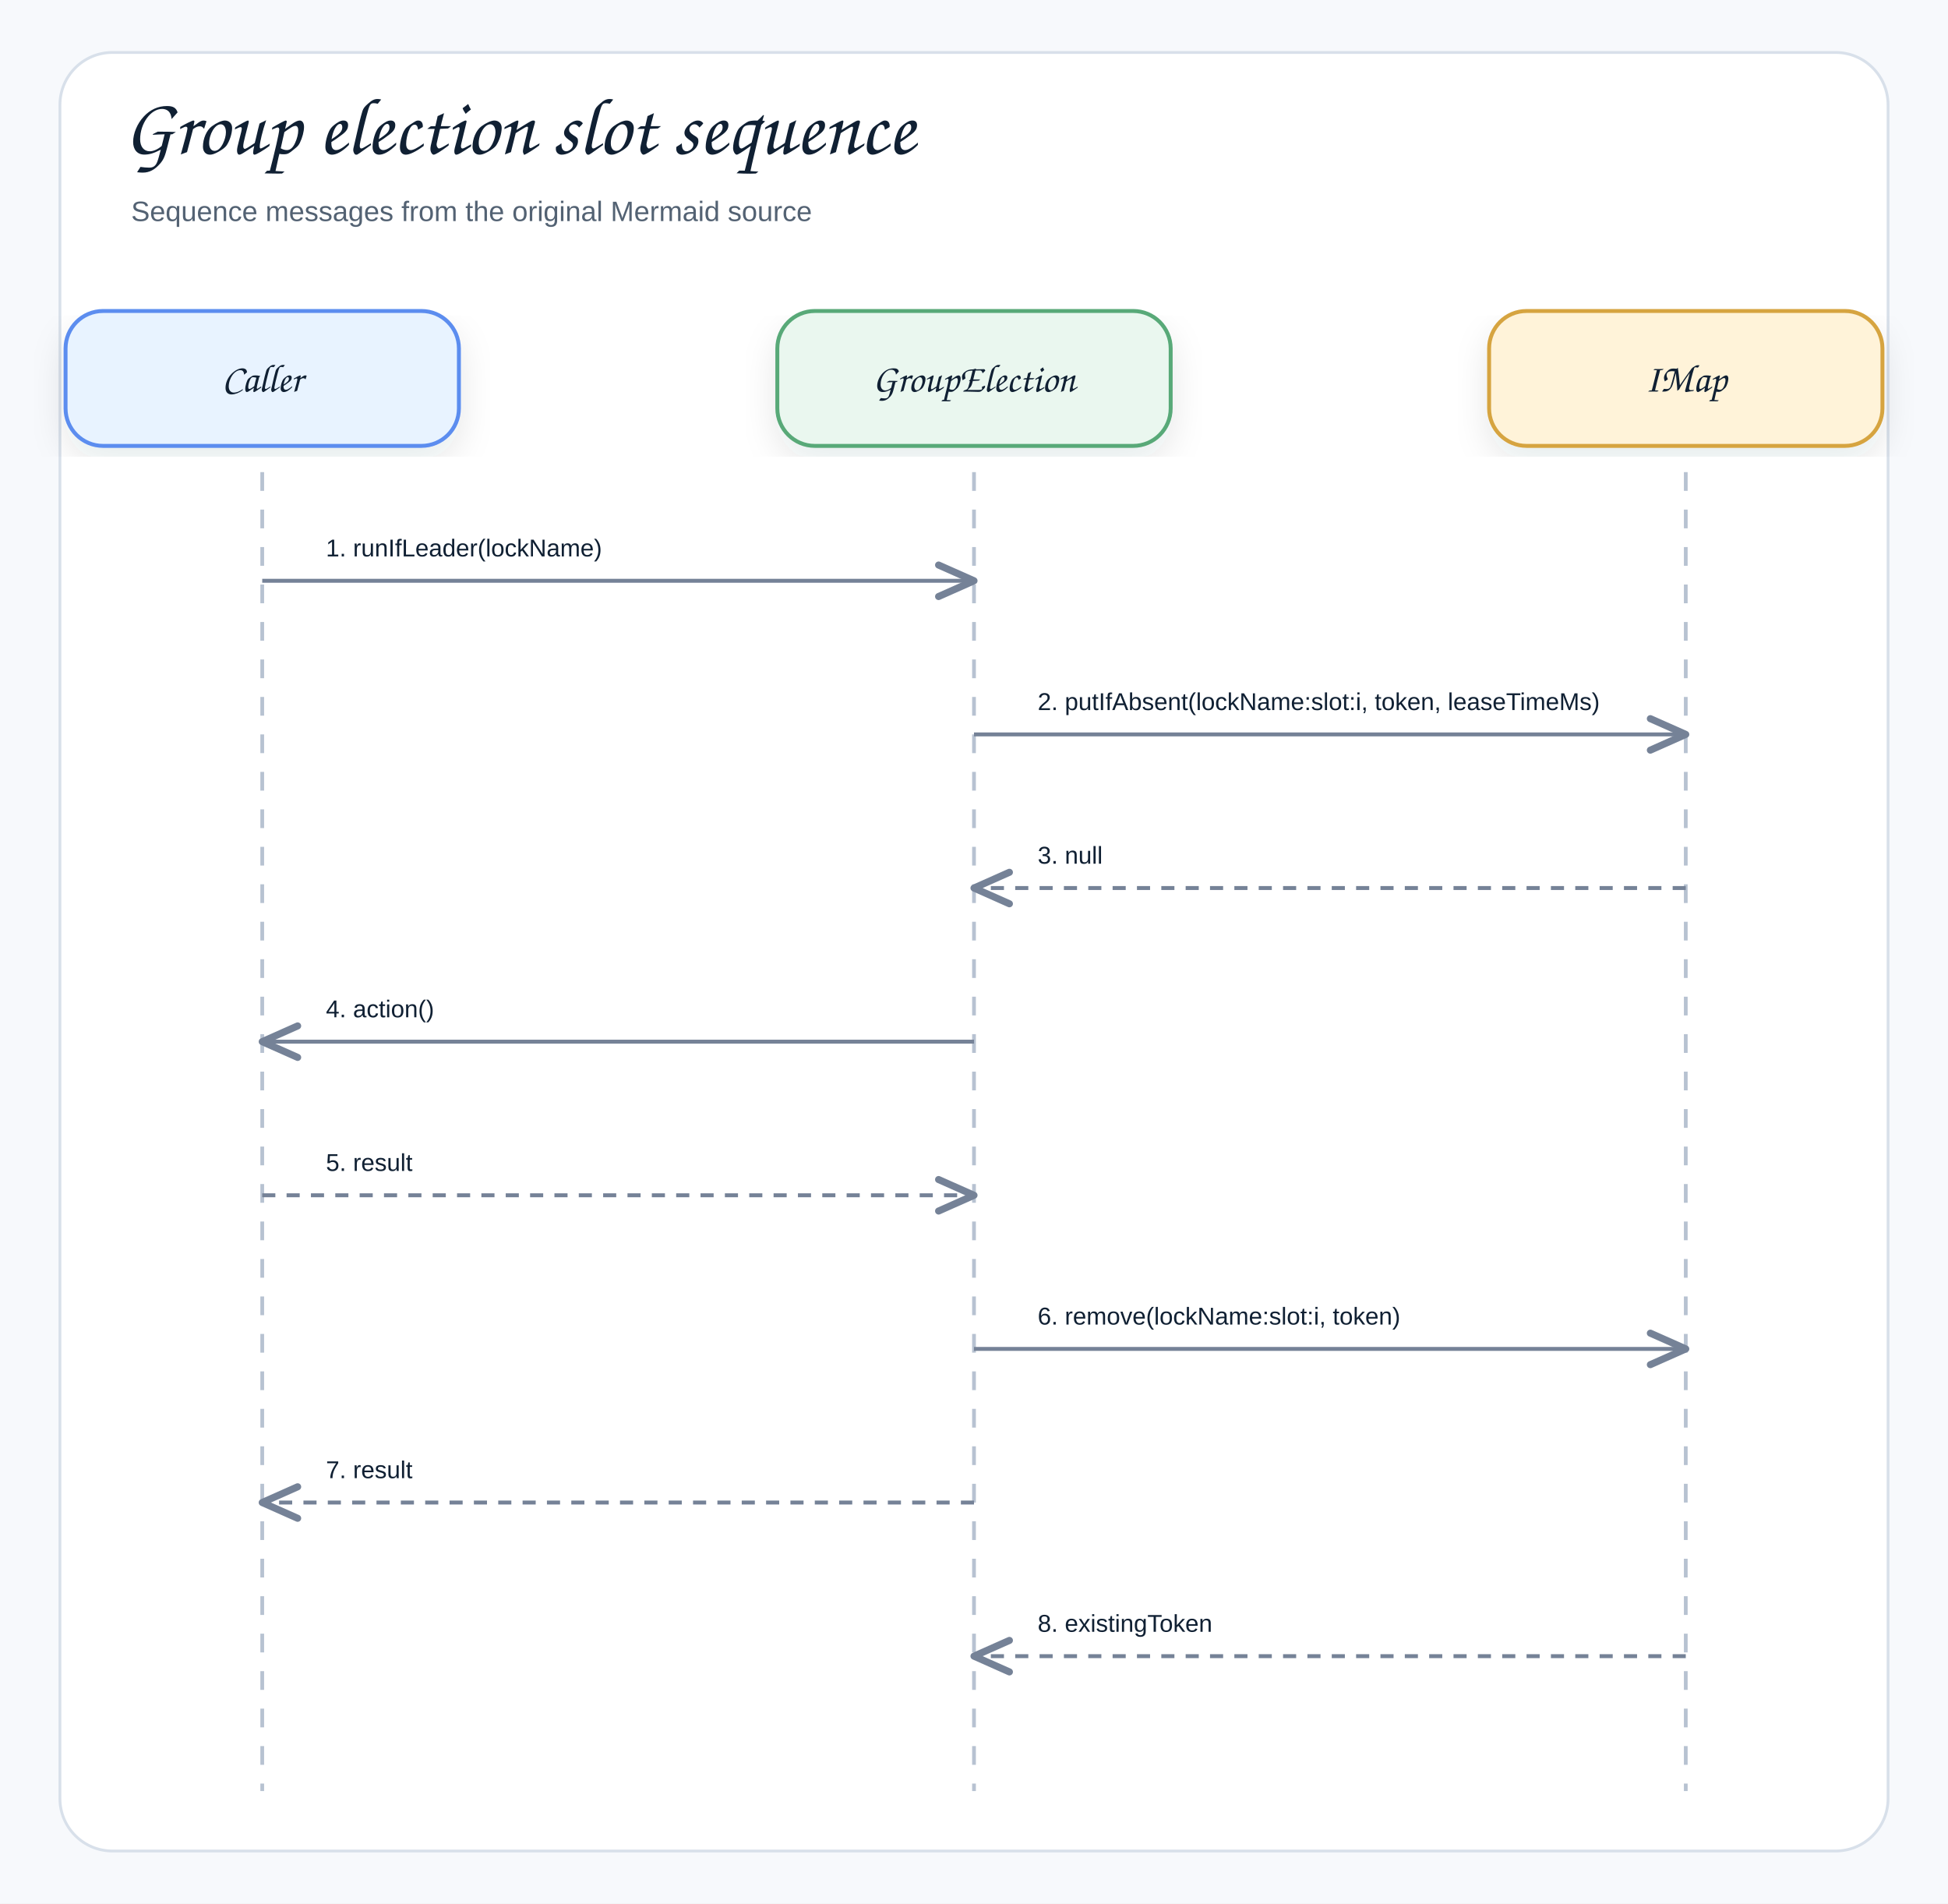
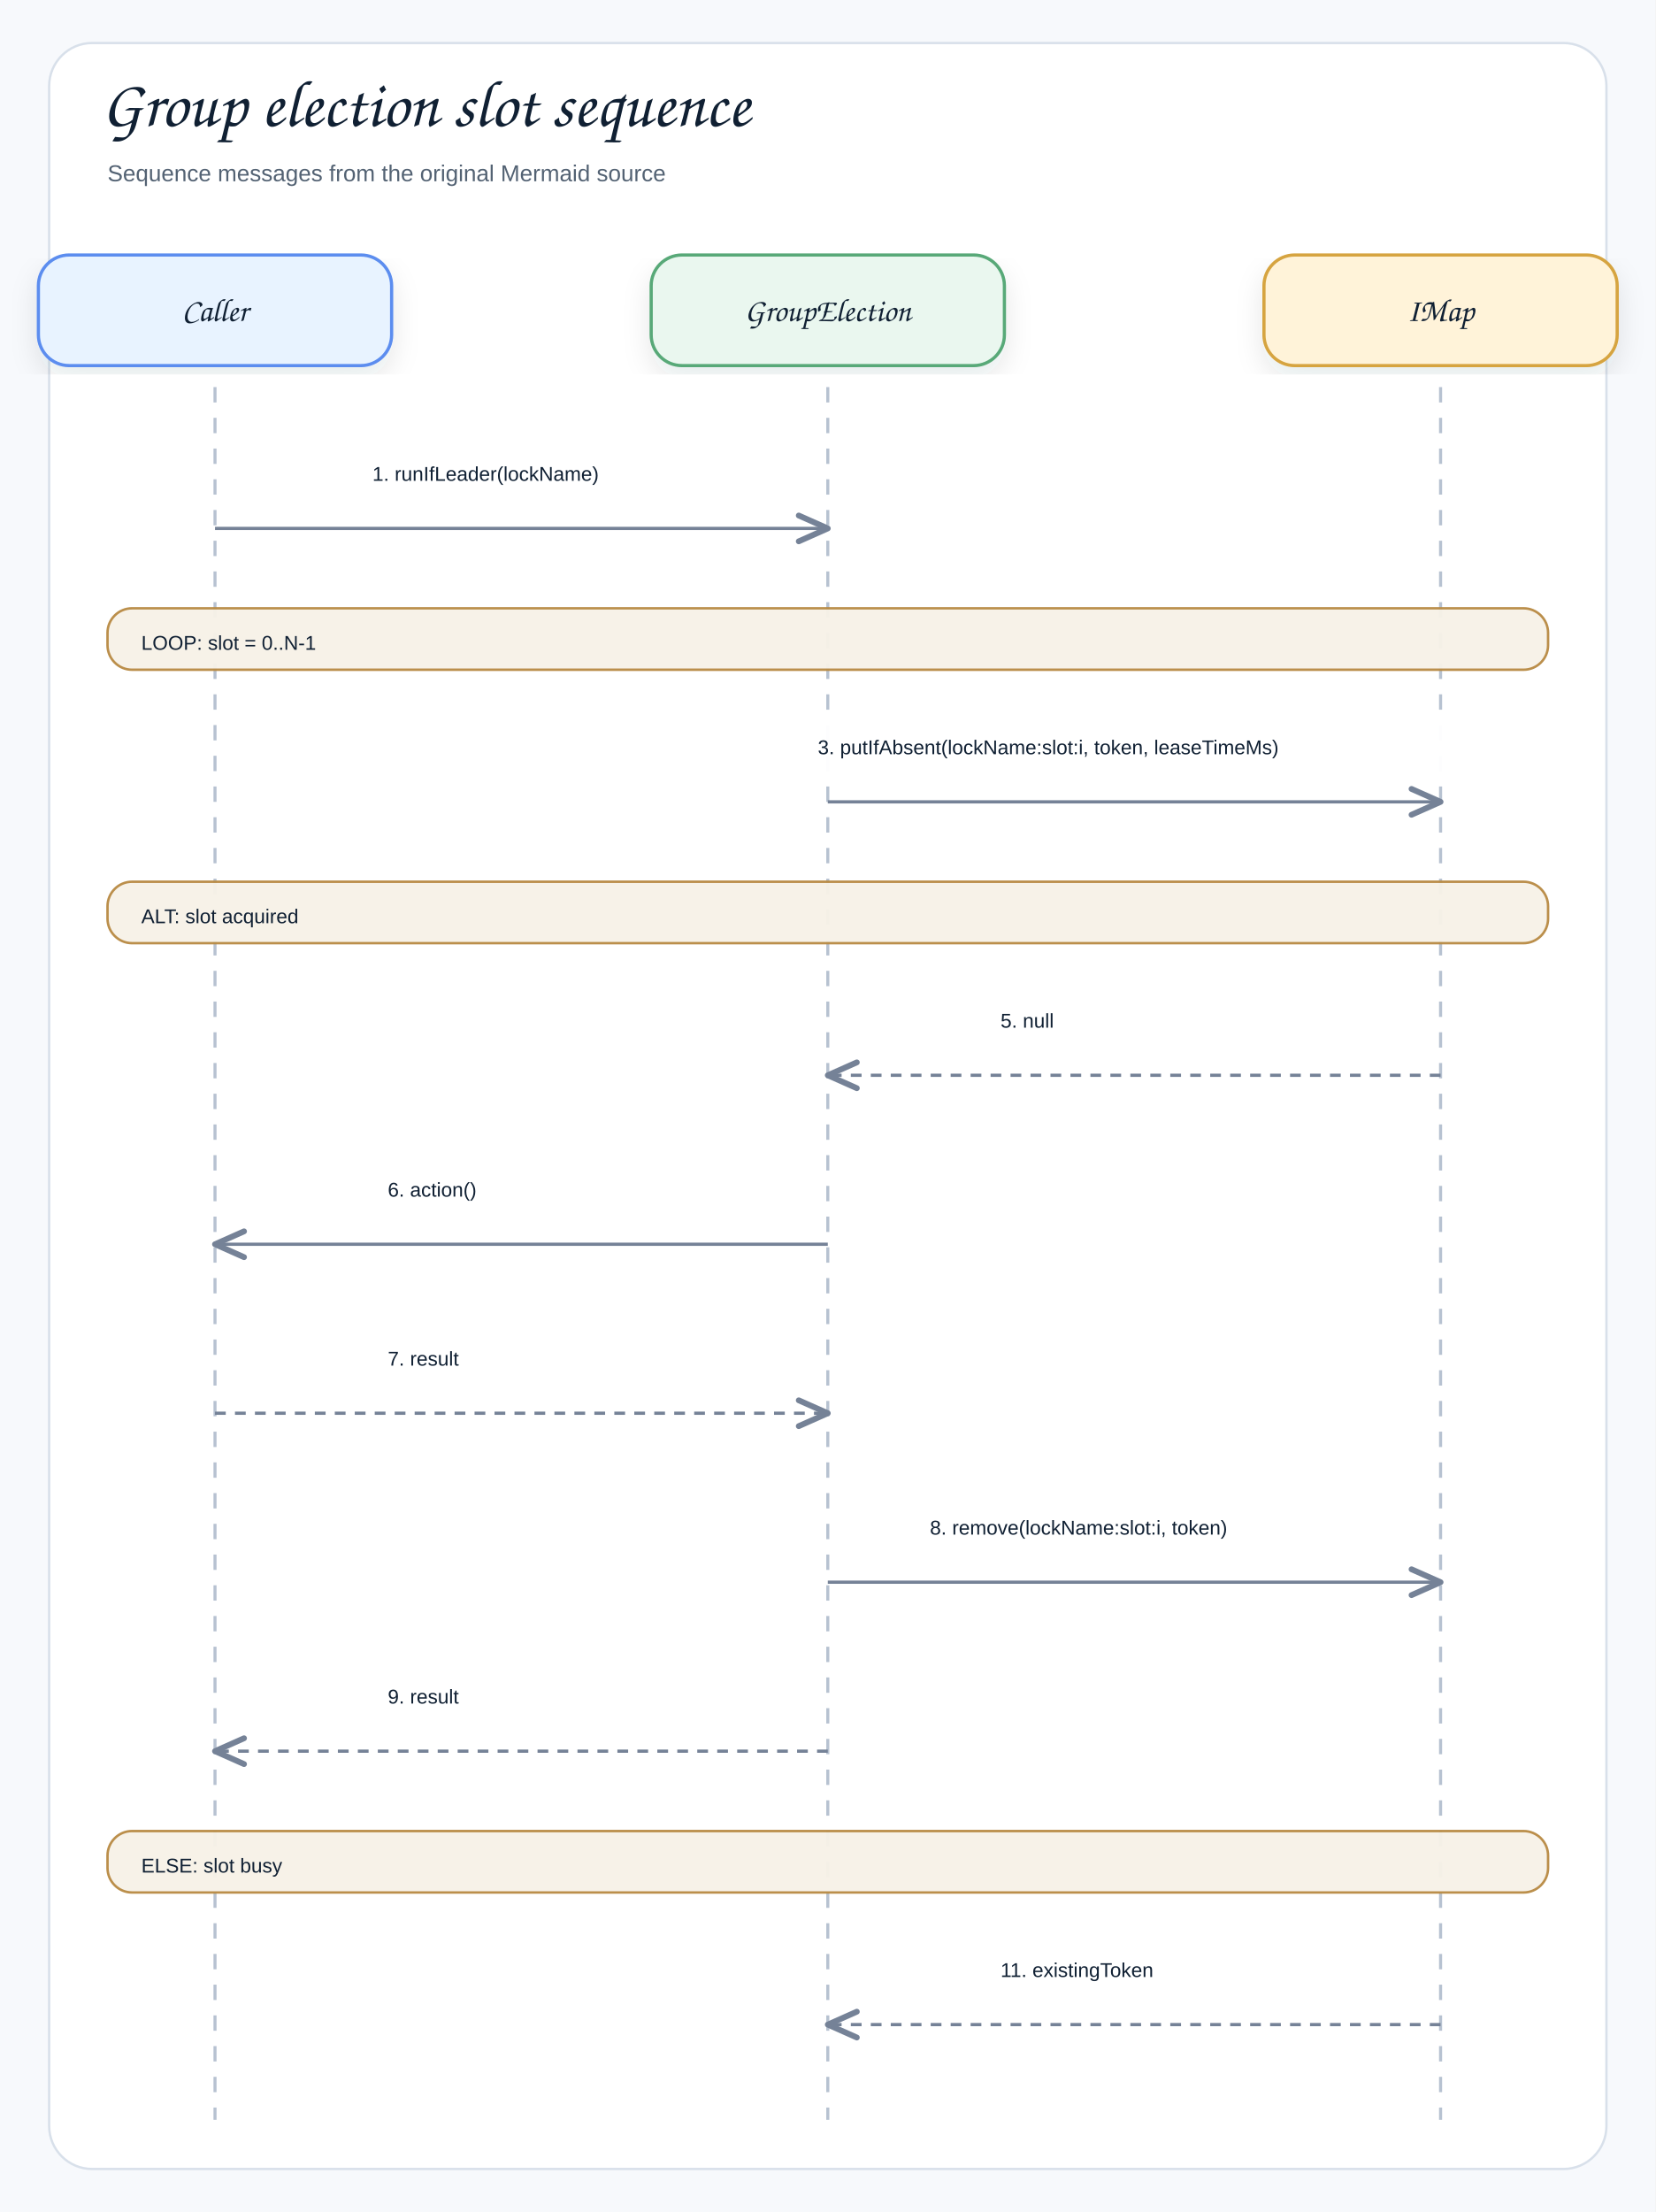
- <svg xmlns="http://www.w3.org/2000/svg" width="1040" height="1016" viewBox="0 0 1040 1016" role="img" aria-label="Group election slot sequence (maxLeaders = N)">
+ <svg xmlns="http://www.w3.org/2000/svg" width="1078" height="1440" viewBox="0 0 1078 1440" role="img" aria-label="Group election slot sequence (maxLeaders = N)">
  <defs>
    <filter id="shadow" x="-8%" y="-8%" width="116%" height="116%">
      <feDropShadow dx="0" dy="8" stdDeviation="9" flood-color="#1f2937" flood-opacity="0.10" />
    </filter>
    <marker id="openArrow" markerWidth="12" markerHeight="10" refX="10" refY="5" orient="auto" markerUnits="strokeWidth">
      <path d="M 1 1 L 10 5 L 1 9" fill="none" stroke="#758297" stroke-width="1.8" stroke-linecap="round" stroke-linejoin="round" />
    </marker>
    <marker id="inherit" markerWidth="14" markerHeight="12" refX="12" refY="6" orient="auto" markerUnits="strokeWidth">
      <path d="M 0 1 L 12 6 L 0 11 Z" fill="#ffffff" stroke="#758297" stroke-width="1.8" />
    </marker>
    <style>
    .canvas{fill:#f7f9fc}.frame{fill:#fff;stroke:#d8e0ea;stroke-width:1.5}
    .title{font-family:"Architects Daughter","Comic Sans MS","Comic Sans",cursive;font-size:43px;font-weight:400;fill:#102033}
    .subtitle{font-family:"Comic Sans MS","Comic Sans","Comic Neue",Arial,sans-serif;font-size:15px;font-weight:400;fill:#536273}
    .label{font-family:"Architects Daughter","Comic Sans MS","Comic Sans",cursive;font-size:25px;font-weight:400;fill:#102033}
    .smallLabel{font-family:"Architects Daughter","Comic Sans MS","Comic Sans",cursive;font-size:21px;font-weight:400;fill:#102033}
    .mono{font-family:"Comic Sans MS","Comic Sans","Comic Neue",Arial,sans-serif;font-size:12px;font-weight:400;fill:#102033}
    .small{font-family:"Comic Sans MS","Comic Sans","Comic Neue",Arial,sans-serif;font-size:12px;font-weight:400;fill:#536273}
    .strong{font-family:"Comic Sans MS","Comic Sans","Comic Neue",Arial,sans-serif;font-size:13px;font-weight:400;fill:#102033}
    .card{stroke-width:2.1;filter:url(#shadow)}.compartment{stroke-width:1.5;fill:none}
    .line{stroke:#758297;stroke-width:2.1;fill:none;marker-end:url(#openArrow)}
    .plainLine{stroke:#758297;stroke-width:2.1;fill:none}
    .dashed{stroke:#758297;stroke-width:2.1;stroke-dasharray:7 6;fill:none;marker-end:url(#openArrow)}
    .inheritLine{stroke:#758297;stroke-width:2.2;fill:none;marker-end:url(#inherit)}
    .implLine{stroke:#758297;stroke-width:2.2;stroke-dasharray:8 7;fill:none;marker-end:url(#inherit)}
  </style>
  </defs>
-   <rect class="canvas" width="1040" height="1016" />
-   <rect class="frame" x="32" y="28" width="976" height="960" rx="28" />
+   <rect class="canvas" width="1078" height="1440" />
+   <rect class="frame" x="32" y="28" width="1014" height="1384" rx="28" />
  <text class="title" x="66" y="82">Group election slot sequence</text>
  <text class="subtitle" x="70" y="118">Sequence messages from the original Mermaid source</text>
-   <rect class="card" x="35" y="166" width="210" height="72" rx="20" fill="#E8F3FF" stroke="#5B8DEF" />
+   <rect class="card" x="25" y="166" width="230" height="72" rx="20" fill="#E8F3FF" stroke="#5B8DEF" />
  <text class="smallLabel" x="140" y="209" text-anchor="middle">Caller</text>
-   <line x1="140" y1="252" x2="140" y2="956" stroke="#b7c2d1" stroke-width="2" stroke-dasharray="10 10" />
-   <rect class="card" x="415" y="166" width="210" height="72" rx="20" fill="#EAF7EF" stroke="#58A978" />
-   <text class="smallLabel" x="520" y="209" text-anchor="middle">GroupElection</text>
-   <line x1="520" y1="252" x2="520" y2="956" stroke="#b7c2d1" stroke-width="2" stroke-dasharray="10 10" />
-   <rect class="card" x="795" y="166" width="210" height="72" rx="20" fill="#FFF3D9" stroke="#D6A441" />
-   <text class="smallLabel" x="900" y="209" text-anchor="middle">IMap</text>
-   <line x1="900" y1="252" x2="900" y2="956" stroke="#b7c2d1" stroke-width="2" stroke-dasharray="10 10" />
-   <rect x="158" y="270" width="344" height="39" rx="12" fill="#ffffff" opacity="0.97" />
-   <text class="strong" x="174" y="297" text-anchor="start">1. runIfLeader(lockName)</text>
-   <path class="line" d="M140 310 L520 310" />
-   <rect x="538" y="352" width="344" height="39" rx="12" fill="#ffffff" opacity="0.97" />
-   <text class="strong" x="554" y="379" text-anchor="start">2. putIfAbsent(lockName:slot:i, token, leaseTimeMs)</text>
-   <path class="line" d="M520 392 L900 392" />
-   <rect x="538" y="434" width="344" height="39" rx="12" fill="#ffffff" opacity="0.97" />
-   <text class="strong" x="554" y="461" text-anchor="start">3. null</text>
-   <path class="dashed" d="M900 474 L520 474" />
-   <rect x="158" y="516" width="344" height="39" rx="12" fill="#ffffff" opacity="0.97" />
-   <text class="strong" x="174" y="543" text-anchor="start">4. action()</text>
-   <path class="line" d="M520 556 L140 556" />
-   <rect x="158" y="598" width="344" height="39" rx="12" fill="#ffffff" opacity="0.97" />
-   <text class="strong" x="174" y="625" text-anchor="start">5. result</text>
-   <path class="dashed" d="M140 638 L520 638" />
-   <rect x="538" y="680" width="344" height="39" rx="12" fill="#ffffff" opacity="0.97" />
-   <text class="strong" x="554" y="707" text-anchor="start">6. remove(lockName:slot:i, token)</text>
-   <path class="line" d="M520 720 L900 720" />
-   <rect x="158" y="762" width="344" height="39" rx="12" fill="#ffffff" opacity="0.97" />
-   <text class="strong" x="174" y="789" text-anchor="start">7. result</text>
-   <path class="dashed" d="M520 802 L140 802" />
-   <rect x="538" y="844" width="344" height="39" rx="12" fill="#ffffff" opacity="0.97" />
-   <text class="strong" x="554" y="871" text-anchor="start">8. existingToken</text>
-   <path class="dashed" d="M900 884 L520 884" />
+   <line class="lifeline" x1="140" y1="252" x2="140" y2="1380" stroke="#b7c2d1" stroke-width="2" stroke-dasharray="10 10" />
+   <rect class="card" x="424" y="166" width="230" height="72" rx="20" fill="#EAF7EF" stroke="#58A978" />
+   <text class="smallLabel" x="539" y="209" text-anchor="middle">GroupElection</text>
+   <line class="lifeline" x1="539" y1="252" x2="539" y2="1380" stroke="#b7c2d1" stroke-width="2" stroke-dasharray="10 10" />
+   <rect class="card" x="823" y="166" width="230" height="72" rx="20" fill="#FFF3D9" stroke="#D6A441" />
+   <text class="smallLabel" x="938" y="209" text-anchor="middle">IMap</text>
+   <line class="lifeline" x1="938" y1="252" x2="938" y2="1380" stroke="#b7c2d1" stroke-width="2" stroke-dasharray="10 10" />
+   <rect x="224.5" y="286" width="230" height="40" rx="12" fill="#ffffff" opacity="0.97" />
+   <text class="strong" x="242.5" y="313" text-anchor="start">1. runIfLeader(lockName)</text>
+   <path class="line" d="M140 344 L539 344" />
+   <rect x="70" y="396" width="938" height="40" rx="16" fill="#F7F1E7" stroke="#B88A44" stroke-width="1.6" opacity="0.96" />
+   <text class="strong" x="92" y="423" text-anchor="start">LOOP: slot = 0..N-1</text>
+   <rect x="514.5" y="464" width="448" height="40" rx="12" fill="#ffffff" opacity="0.97" />
+   <text class="strong" x="532.5" y="491" text-anchor="start">3. putIfAbsent(lockName:slot:i, token, leaseTimeMs)</text>
+   <path class="line" d="M539 522 L938 522" />
+   <rect x="70" y="574" width="938" height="40" rx="16" fill="#F7F1E7" stroke="#B88A44" stroke-width="1.6" opacity="0.96" />
+   <text class="strong" x="92" y="601" text-anchor="start">ALT: slot acquired</text>
+   <rect x="633.5" y="642" width="210" height="40" rx="12" fill="#ffffff" opacity="0.97" />
+   <text class="strong" x="651.5" y="669" text-anchor="start">5. null</text>
+   <path class="dashed" d="M938 700 L539 700" />
+   <rect x="234.5" y="752" width="210" height="40" rx="12" fill="#ffffff" opacity="0.97" />
+   <text class="strong" x="252.5" y="779" text-anchor="start">6. action()</text>
+   <path class="line" d="M539 810 L140 810" />
+   <rect x="234.5" y="862" width="210" height="40" rx="12" fill="#ffffff" opacity="0.97" />
+   <text class="strong" x="252.5" y="889" text-anchor="start">7. result</text>
+   <path class="dashed" d="M140 920 L539 920" />
+   <rect x="587.5" y="972" width="302" height="40" rx="12" fill="#ffffff" opacity="0.97" />
+   <text class="strong" x="605.5" y="999" text-anchor="start">8. remove(lockName:slot:i, token)</text>
+   <path class="line" d="M539 1030 L938 1030" />
+   <rect x="234.5" y="1082" width="210" height="40" rx="12" fill="#ffffff" opacity="0.97" />
+   <text class="strong" x="252.5" y="1109" text-anchor="start">9. result</text>
+   <path class="dashed" d="M539 1140 L140 1140" />
+   <rect x="70" y="1192" width="938" height="40" rx="16" fill="#F7F1E7" stroke="#B88A44" stroke-width="1.6" opacity="0.96" />
+   <text class="strong" x="92" y="1219" text-anchor="start">ELSE: slot busy</text>
+   <rect x="633.5" y="1260" width="210" height="40" rx="12" fill="#ffffff" opacity="0.97" />
+   <text class="strong" x="651.5" y="1287" text-anchor="start">11. existingToken</text>
+   <path class="dashed" d="M938 1318 L539 1318" />
</svg>
